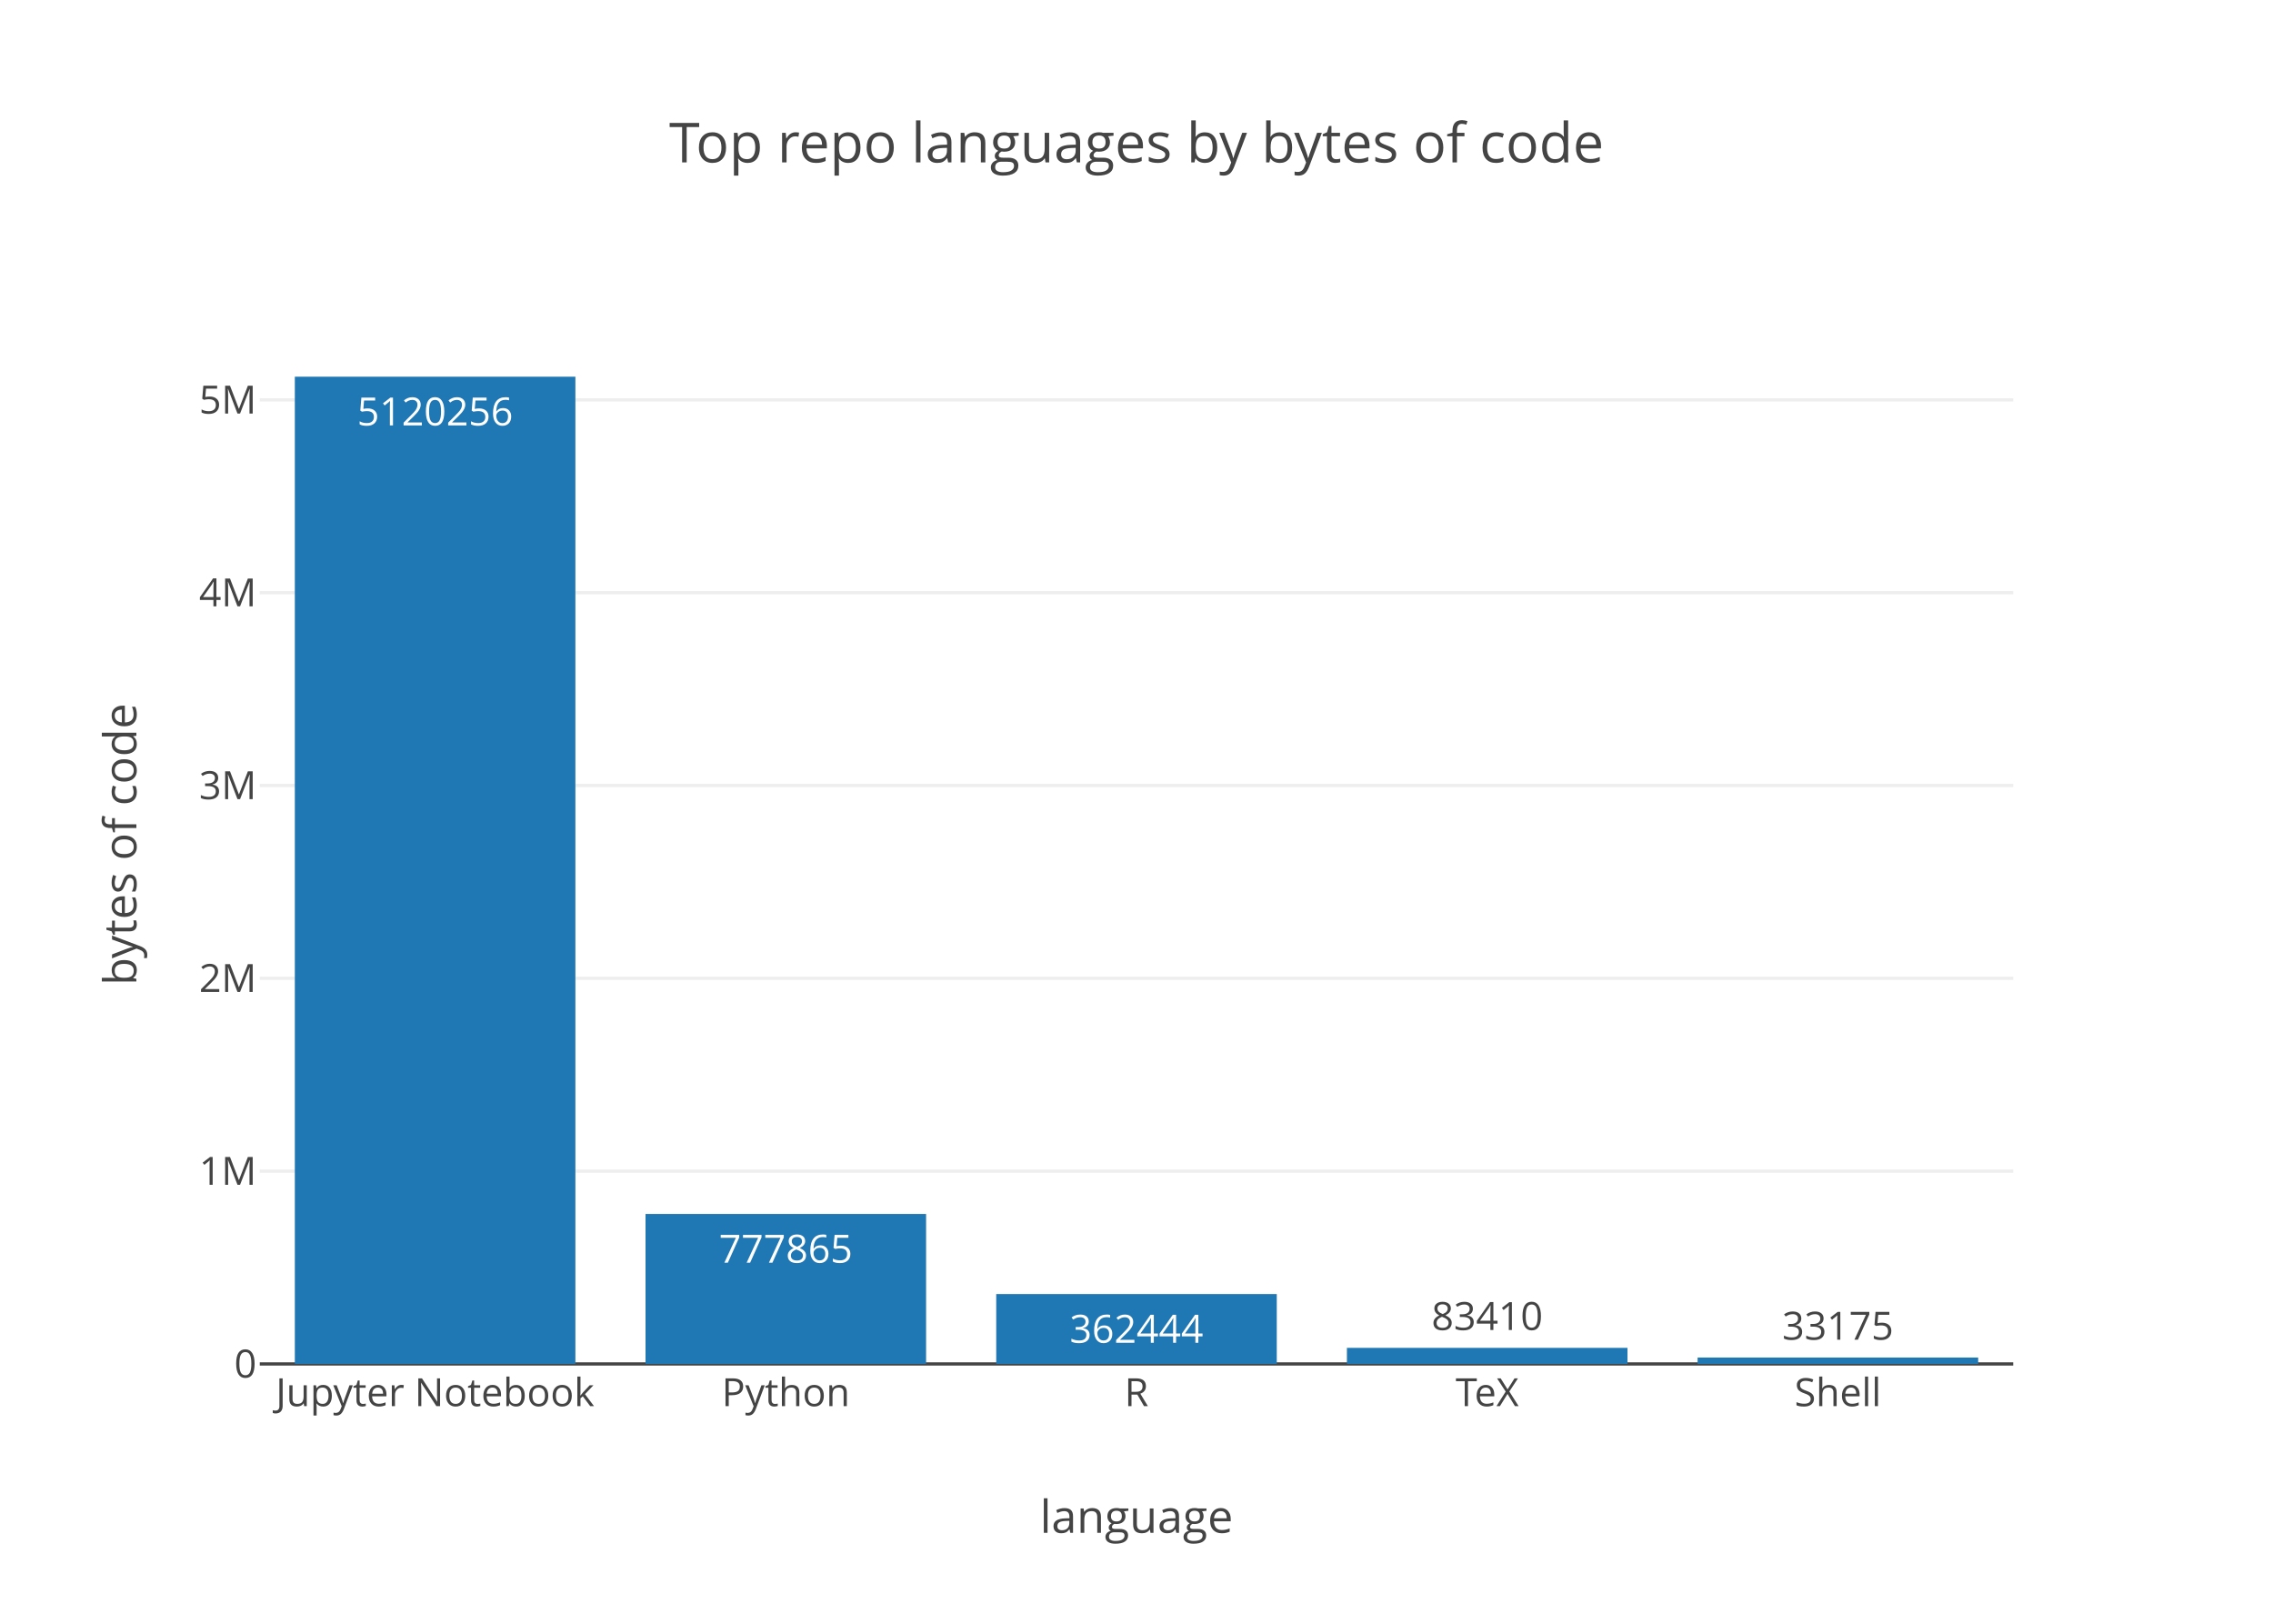
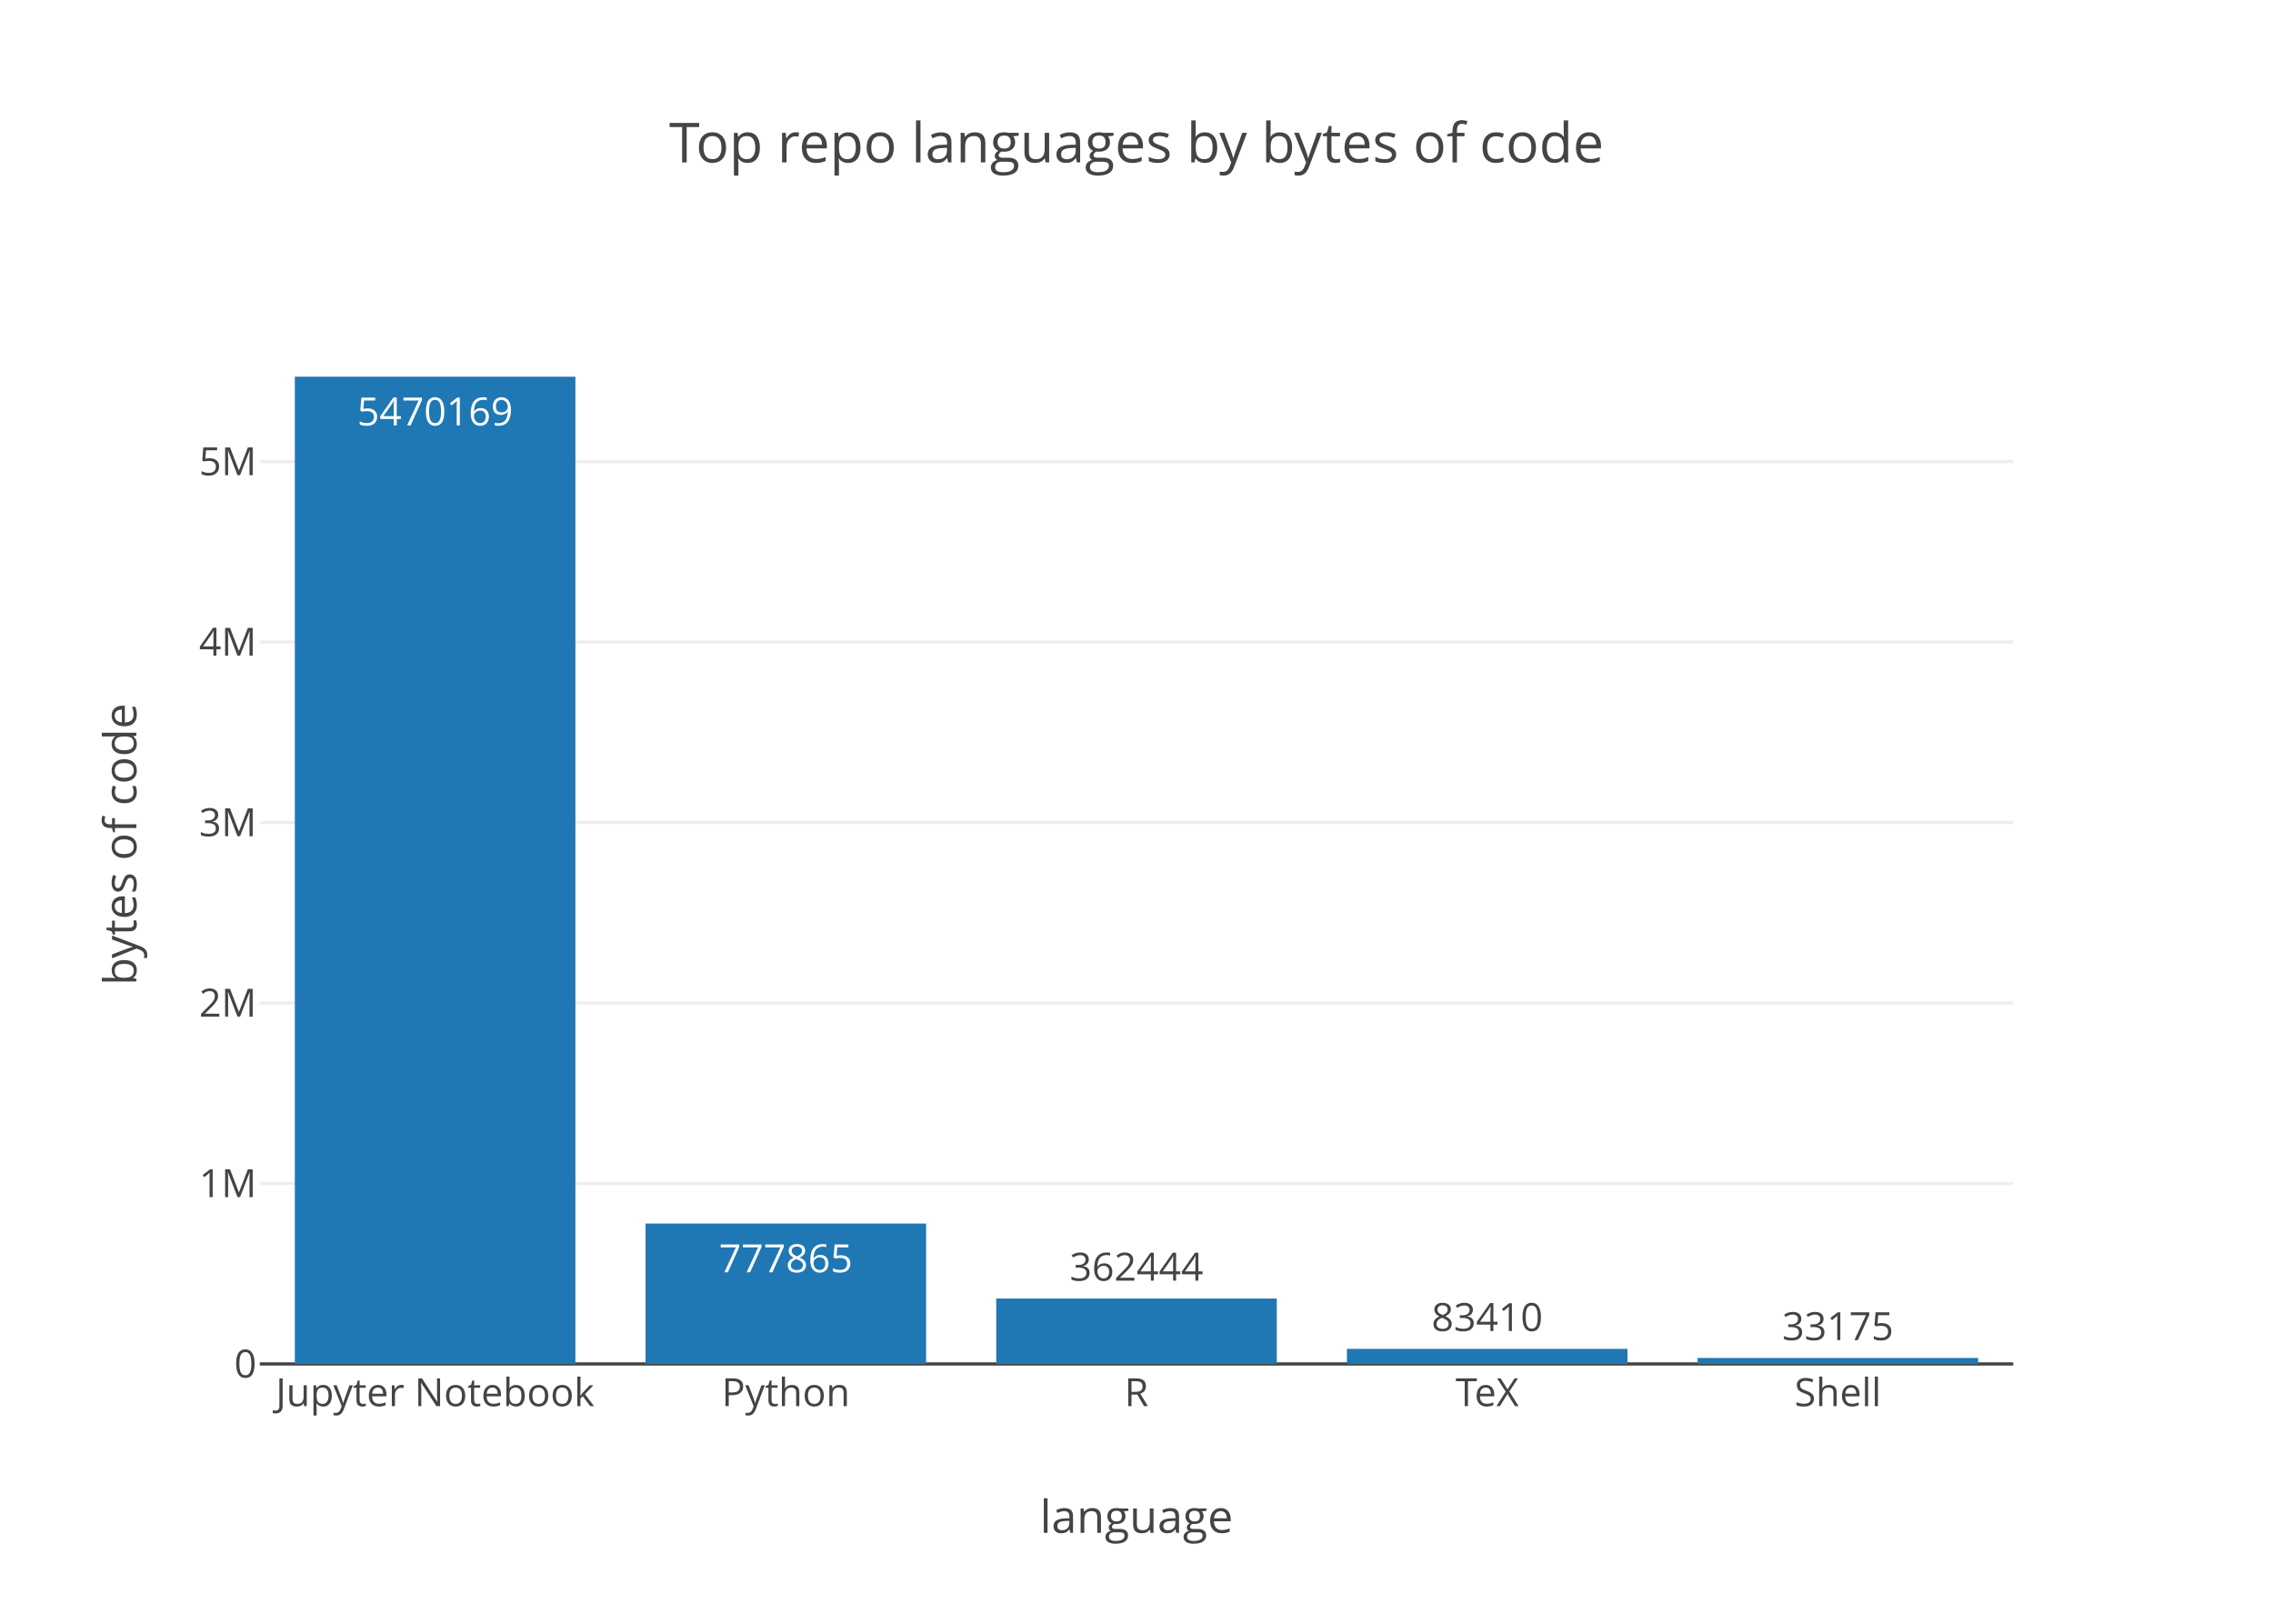
<svg xmlns="http://www.w3.org/2000/svg" class="main-svg" width="700" height="500" viewBox="0 0 700 500">
  <rect x="0" y="0" width="700" height="500" style="fill: rgb(255, 255, 255); fill-opacity: 1;" />
-   <defs id="defs-48bf29">
+   <defs id="defs-34c489">
    <g class="clips">
-       <clipPath id="clip48bf29xyplot" class="plotclip">
+       <clipPath id="clip34c489xyplot" class="plotclip">
        <rect width="540" height="320" />
      </clipPath>
-       <clipPath class="axesclip" id="clip48bf29x">
+       <clipPath class="axesclip" id="clip34c489x">
        <rect x="80" y="0" width="540" height="500" />
      </clipPath>
-       <clipPath class="axesclip" id="clip48bf29y">
+       <clipPath class="axesclip" id="clip34c489y">
        <rect x="0" y="100" width="700" height="320" />
      </clipPath>
-       <clipPath class="axesclip" id="clip48bf29xy">
+       <clipPath class="axesclip" id="clip34c489xy">
        <rect x="80" y="100" width="540" height="320" />
      </clipPath>
    </g>
    <g class="gradients" />
  </defs>
  <g class="bglayer" />
  <g class="layer-below">
    <g class="imagelayer" />
    <g class="shapelayer" />
  </g>
  <g class="cartesianlayer">
    <g class="subplot xy">
      <g class="layer-subplot">
        <g class="shapelayer" />
        <g class="imagelayer" />
      </g>
      <g class="gridlayer">
        <g class="x" />
        <g class="y">
-           <path class="ygrid crisp" transform="translate(0,360.63)" d="M80,0h540" style="stroke: rgb(238, 238, 238); stroke-opacity: 1; stroke-width: 1px;" />
-           <path class="ygrid crisp" transform="translate(0,301.26)" d="M80,0h540" style="stroke: rgb(238, 238, 238); stroke-opacity: 1; stroke-width: 1px;" />
-           <path class="ygrid crisp" transform="translate(0,241.88)" d="M80,0h540" style="stroke: rgb(238, 238, 238); stroke-opacity: 1; stroke-width: 1px;" />
-           <path class="ygrid crisp" transform="translate(0,182.51)" d="M80,0h540" style="stroke: rgb(238, 238, 238); stroke-opacity: 1; stroke-width: 1px;" />
-           <path class="ygrid crisp" transform="translate(0,123.14)" d="M80,0h540" style="stroke: rgb(238, 238, 238); stroke-opacity: 1; stroke-width: 1px;" />
+           <path class="ygrid crisp" transform="translate(0,364.43)" d="M80,0h540" style="stroke: rgb(238, 238, 238); stroke-opacity: 1; stroke-width: 1px;" />
+           <path class="ygrid crisp" transform="translate(0,308.85)" d="M80,0h540" style="stroke: rgb(238, 238, 238); stroke-opacity: 1; stroke-width: 1px;" />
+           <path class="ygrid crisp" transform="translate(0,253.28)" d="M80,0h540" style="stroke: rgb(238, 238, 238); stroke-opacity: 1; stroke-width: 1px;" />
+           <path class="ygrid crisp" transform="translate(0,197.7)" d="M80,0h540" style="stroke: rgb(238, 238, 238); stroke-opacity: 1; stroke-width: 1px;" />
+           <path class="ygrid crisp" transform="translate(0,142.13)" d="M80,0h540" style="stroke: rgb(238, 238, 238); stroke-opacity: 1; stroke-width: 1px;" />
        </g>
      </g>
      <g class="zerolinelayer">
        <path class="yzl zl crisp" transform="translate(0,420)" d="M80,0h540" style="stroke: rgb(68, 68, 68); stroke-opacity: 1; stroke-width: 1px;" />
      </g>
      <path class="xlines-below" />
      <path class="ylines-below" />
      <g class="overlines-below" />
      <g class="xaxislayer-below" />
      <g class="yaxislayer-below" />
      <g class="overaxes-below" />
-       <g class="plot" transform="translate(80, 100)" clip-path="url('#clip48bf29xyplot')">
+       <g class="plot" transform="translate(80, 100)" clip-path="url('#clip34c489xyplot')">
        <g class="barlayer mlayer">
          <g class="trace bars" style="opacity: 1;">
            <g class="points">
              <g class="point">
                <path d="M10.8,320V16H97.2V320Z" style="vector-effect: non-scaling-stroke; opacity: 1; stroke-width: 0px; fill: rgb(31, 119, 180); fill-opacity: 1;" />
-                 <text class="bartext bartext-inside" transform="translate(53.99219 31)" text-anchor="middle" data-notex="1" x="0" y="0" style="font-family: 'Open Sans', verdana, arial, sans-serif; font-size: 12px; fill: rgb(255, 255, 255); fill-opacity: 1; white-space: pre;">5120256</text>
+                 <text class="bartext bartext-inside" transform="translate(53.99219 31)" text-anchor="middle" data-notex="1" x="0" y="0" style="font-family: 'Open Sans', verdana, arial, sans-serif; font-size: 12px; fill: rgb(255, 255, 255); fill-opacity: 1; white-space: pre;">5470169</text>
              </g>
              <g class="point">
-                 <path d="M118.8,320V273.82H205.2V320Z" style="vector-effect: non-scaling-stroke; opacity: 1; stroke-width: 0px; fill: rgb(31, 119, 180); fill-opacity: 1;" />
-                 <text class="bartext bartext-inside" transform="translate(161.9922 288.82)" text-anchor="middle" data-notex="1" x="0" y="0" style="font-family: 'Open Sans', verdana, arial, sans-serif; font-size: 12px; fill: rgb(255, 255, 255); fill-opacity: 1; white-space: pre;">777865</text>
+                 <path d="M118.8,320V276.77H205.2V320Z" style="vector-effect: non-scaling-stroke; opacity: 1; stroke-width: 0px; fill: rgb(31, 119, 180); fill-opacity: 1;" />
+                 <text class="bartext bartext-inside" transform="translate(161.9922 291.77)" text-anchor="middle" data-notex="1" x="0" y="0" style="font-family: 'Open Sans', verdana, arial, sans-serif; font-size: 12px; fill: rgb(255, 255, 255); fill-opacity: 1; white-space: pre;">777865</text>
              </g>
              <g class="point">
-                 <path d="M226.8,320V298.48H313.2V320Z" style="vector-effect: non-scaling-stroke; opacity: 1; stroke-width: 0px; fill: rgb(31, 119, 180); fill-opacity: 1;" />
-                 <text class="bartext bartext-inside" transform="translate(269.9922 313.48)" text-anchor="middle" data-notex="1" x="0" y="0" style="font-family: 'Open Sans', verdana, arial, sans-serif; font-size: 12px; fill: rgb(255, 255, 255); fill-opacity: 1; white-space: pre;">362444</text>
+                 <path d="M226.8,320V299.86H313.2V320Z" style="vector-effect: non-scaling-stroke; opacity: 1; stroke-width: 0px; fill: rgb(31, 119, 180); fill-opacity: 1;" />
+                 <text class="bartext bartext-outside" transform="translate(269.9922 294.36)" text-anchor="middle" data-notex="1" x="0" y="0" style="font-family: 'Open Sans', verdana, arial, sans-serif; font-size: 12px; fill: rgb(68, 68, 68); fill-opacity: 1; white-space: pre;">362444</text>
              </g>
              <g class="point">
-                 <path d="M334.8,320V315.05H421.2V320Z" style="vector-effect: non-scaling-stroke; opacity: 1; stroke-width: 0px; fill: rgb(31, 119, 180); fill-opacity: 1;" />
-                 <text class="bartext bartext-outside" transform="translate(377.9922 309.55)" text-anchor="middle" data-notex="1" x="0" y="0" style="font-family: 'Open Sans', verdana, arial, sans-serif; font-size: 12px; fill: rgb(68, 68, 68); fill-opacity: 1; white-space: pre;">83410</text>
+                 <path d="M334.8,320V315.36H421.2V320Z" style="vector-effect: non-scaling-stroke; opacity: 1; stroke-width: 0px; fill: rgb(31, 119, 180); fill-opacity: 1;" />
+                 <text class="bartext bartext-outside" transform="translate(377.9922 309.86)" text-anchor="middle" data-notex="1" x="0" y="0" style="font-family: 'Open Sans', verdana, arial, sans-serif; font-size: 12px; fill: rgb(68, 68, 68); fill-opacity: 1; white-space: pre;">83410</text>
              </g>
              <g class="point">
-                 <path d="M442.8,320V318.03H529.2V320Z" style="vector-effect: non-scaling-stroke; opacity: 1; stroke-width: 0px; fill: rgb(31, 119, 180); fill-opacity: 1;" />
-                 <text class="bartext bartext-outside" transform="translate(485.9922 312.53)" text-anchor="middle" data-notex="1" x="0" y="0" style="font-family: 'Open Sans', verdana, arial, sans-serif; font-size: 12px; fill: rgb(68, 68, 68); fill-opacity: 1; white-space: pre;">33175</text>
+                 <path d="M442.8,320V318.16H529.2V320Z" style="vector-effect: non-scaling-stroke; opacity: 1; stroke-width: 0px; fill: rgb(31, 119, 180); fill-opacity: 1;" />
+                 <text class="bartext bartext-outside" transform="translate(485.9922 312.66)" text-anchor="middle" data-notex="1" x="0" y="0" style="font-family: 'Open Sans', verdana, arial, sans-serif; font-size: 12px; fill: rgb(68, 68, 68); fill-opacity: 1; white-space: pre;">33175</text>
              </g>
            </g>
          </g>
        </g>
      </g>
      <g class="overplot" />
      <path class="xlines-above crisp" d="M0,0" style="fill: none;" />
      <path class="ylines-above crisp" d="M0,0" style="fill: none;" />
      <g class="overlines-above" />
      <g class="xaxislayer-above">
        <g class="xtick">
          <text text-anchor="middle" x="0" y="433" transform="translate(134,0)" style="font-family: 'Open Sans', verdana, arial, sans-serif; font-size: 12px; fill: rgb(68, 68, 68); fill-opacity: 1; white-space: pre;">Jupyter Notebook</text>
        </g>
        <g class="xtick">
          <text text-anchor="middle" x="0" y="433" transform="translate(242,0)" style="font-family: 'Open Sans', verdana, arial, sans-serif; font-size: 12px; fill: rgb(68, 68, 68); fill-opacity: 1; white-space: pre;">Python</text>
        </g>
        <g class="xtick">
          <text text-anchor="middle" x="0" y="433" transform="translate(350,0)" style="font-family: 'Open Sans', verdana, arial, sans-serif; font-size: 12px; fill: rgb(68, 68, 68); fill-opacity: 1; white-space: pre;">R</text>
        </g>
        <g class="xtick">
          <text text-anchor="middle" x="0" y="433" transform="translate(458,0)" style="font-family: 'Open Sans', verdana, arial, sans-serif; font-size: 12px; fill: rgb(68, 68, 68); fill-opacity: 1; white-space: pre;">TeX</text>
        </g>
        <g class="xtick">
          <text text-anchor="middle" x="0" y="433" transform="translate(566,0)" style="font-family: 'Open Sans', verdana, arial, sans-serif; font-size: 12px; fill: rgb(68, 68, 68); fill-opacity: 1; white-space: pre;">Shell</text>
        </g>
      </g>
      <g class="yaxislayer-above">
        <g class="ytick">
          <text text-anchor="end" x="79" y="4.2" transform="translate(0,420)" style="font-family: 'Open Sans', verdana, arial, sans-serif; font-size: 12px; fill: rgb(68, 68, 68); fill-opacity: 1; white-space: pre;">0</text>
        </g>
        <g class="ytick">
-           <text text-anchor="end" x="79" y="4.2" transform="translate(0,360.63)" style="font-family: 'Open Sans', verdana, arial, sans-serif; font-size: 12px; fill: rgb(68, 68, 68); fill-opacity: 1; white-space: pre;">1M</text>
+           <text text-anchor="end" x="79" y="4.2" transform="translate(0,364.43)" style="font-family: 'Open Sans', verdana, arial, sans-serif; font-size: 12px; fill: rgb(68, 68, 68); fill-opacity: 1; white-space: pre;">1M</text>
        </g>
        <g class="ytick">
-           <text text-anchor="end" x="79" y="4.2" transform="translate(0,301.26)" style="font-family: 'Open Sans', verdana, arial, sans-serif; font-size: 12px; fill: rgb(68, 68, 68); fill-opacity: 1; white-space: pre;">2M</text>
+           <text text-anchor="end" x="79" y="4.2" transform="translate(0,308.85)" style="font-family: 'Open Sans', verdana, arial, sans-serif; font-size: 12px; fill: rgb(68, 68, 68); fill-opacity: 1; white-space: pre;">2M</text>
        </g>
        <g class="ytick">
-           <text text-anchor="end" x="79" y="4.2" transform="translate(0,241.88)" style="font-family: 'Open Sans', verdana, arial, sans-serif; font-size: 12px; fill: rgb(68, 68, 68); fill-opacity: 1; white-space: pre;">3M</text>
+           <text text-anchor="end" x="79" y="4.2" transform="translate(0,253.28)" style="font-family: 'Open Sans', verdana, arial, sans-serif; font-size: 12px; fill: rgb(68, 68, 68); fill-opacity: 1; white-space: pre;">3M</text>
        </g>
        <g class="ytick">
-           <text text-anchor="end" x="79" y="4.2" transform="translate(0,182.51)" style="font-family: 'Open Sans', verdana, arial, sans-serif; font-size: 12px; fill: rgb(68, 68, 68); fill-opacity: 1; white-space: pre;">4M</text>
+           <text text-anchor="end" x="79" y="4.2" transform="translate(0,197.7)" style="font-family: 'Open Sans', verdana, arial, sans-serif; font-size: 12px; fill: rgb(68, 68, 68); fill-opacity: 1; white-space: pre;">4M</text>
        </g>
        <g class="ytick">
-           <text text-anchor="end" x="79" y="4.2" transform="translate(0,123.14)" style="font-family: 'Open Sans', verdana, arial, sans-serif; font-size: 12px; fill: rgb(68, 68, 68); fill-opacity: 1; white-space: pre;">5M</text>
+           <text text-anchor="end" x="79" y="4.2" transform="translate(0,142.13)" style="font-family: 'Open Sans', verdana, arial, sans-serif; font-size: 12px; fill: rgb(68, 68, 68); fill-opacity: 1; white-space: pre;">5M</text>
        </g>
      </g>
      <g class="overaxes-above" />
    </g>
  </g>
  <g class="polarlayer" />
  <g class="ternarylayer" />
  <g class="geolayer" />
  <g class="pielayer" />
  <g class="sunburstlayer" />
  <g class="glimages" />
-   <defs id="topdefs-48bf29">
+   <defs id="topdefs-34c489">
    <g class="clips" />
  </defs>
  <g class="layer-above">
    <g class="imagelayer" />
    <g class="shapelayer" />
  </g>
  <g class="infolayer">
    <g class="g-gtitle">
      <text class="gtitle" x="350" y="50" text-anchor="middle" dy="0em" style="font-family: 'Open Sans', verdana, arial, sans-serif; font-size: 17px; fill: rgb(68, 68, 68); opacity: 1; font-weight: normal; white-space: pre;">Top repo languages by bytes of code</text>
    </g>
    <g class="g-xtitle">
      <text class="xtitle" x="350" y="472" text-anchor="middle" style="font-family: 'Open Sans', verdana, arial, sans-serif; font-size: 14px; fill: rgb(68, 68, 68); opacity: 1; font-weight: normal; white-space: pre;">language</text>
    </g>
    <g class="g-ytitle">
      <text class="ytitle" transform="rotate(-90,42,260)" x="42" y="260" text-anchor="middle" style="font-family: 'Open Sans', verdana, arial, sans-serif; font-size: 14px; fill: rgb(68, 68, 68); opacity: 1; font-weight: normal; white-space: pre;">bytes of code</text>
    </g>
  </g>
</svg>
